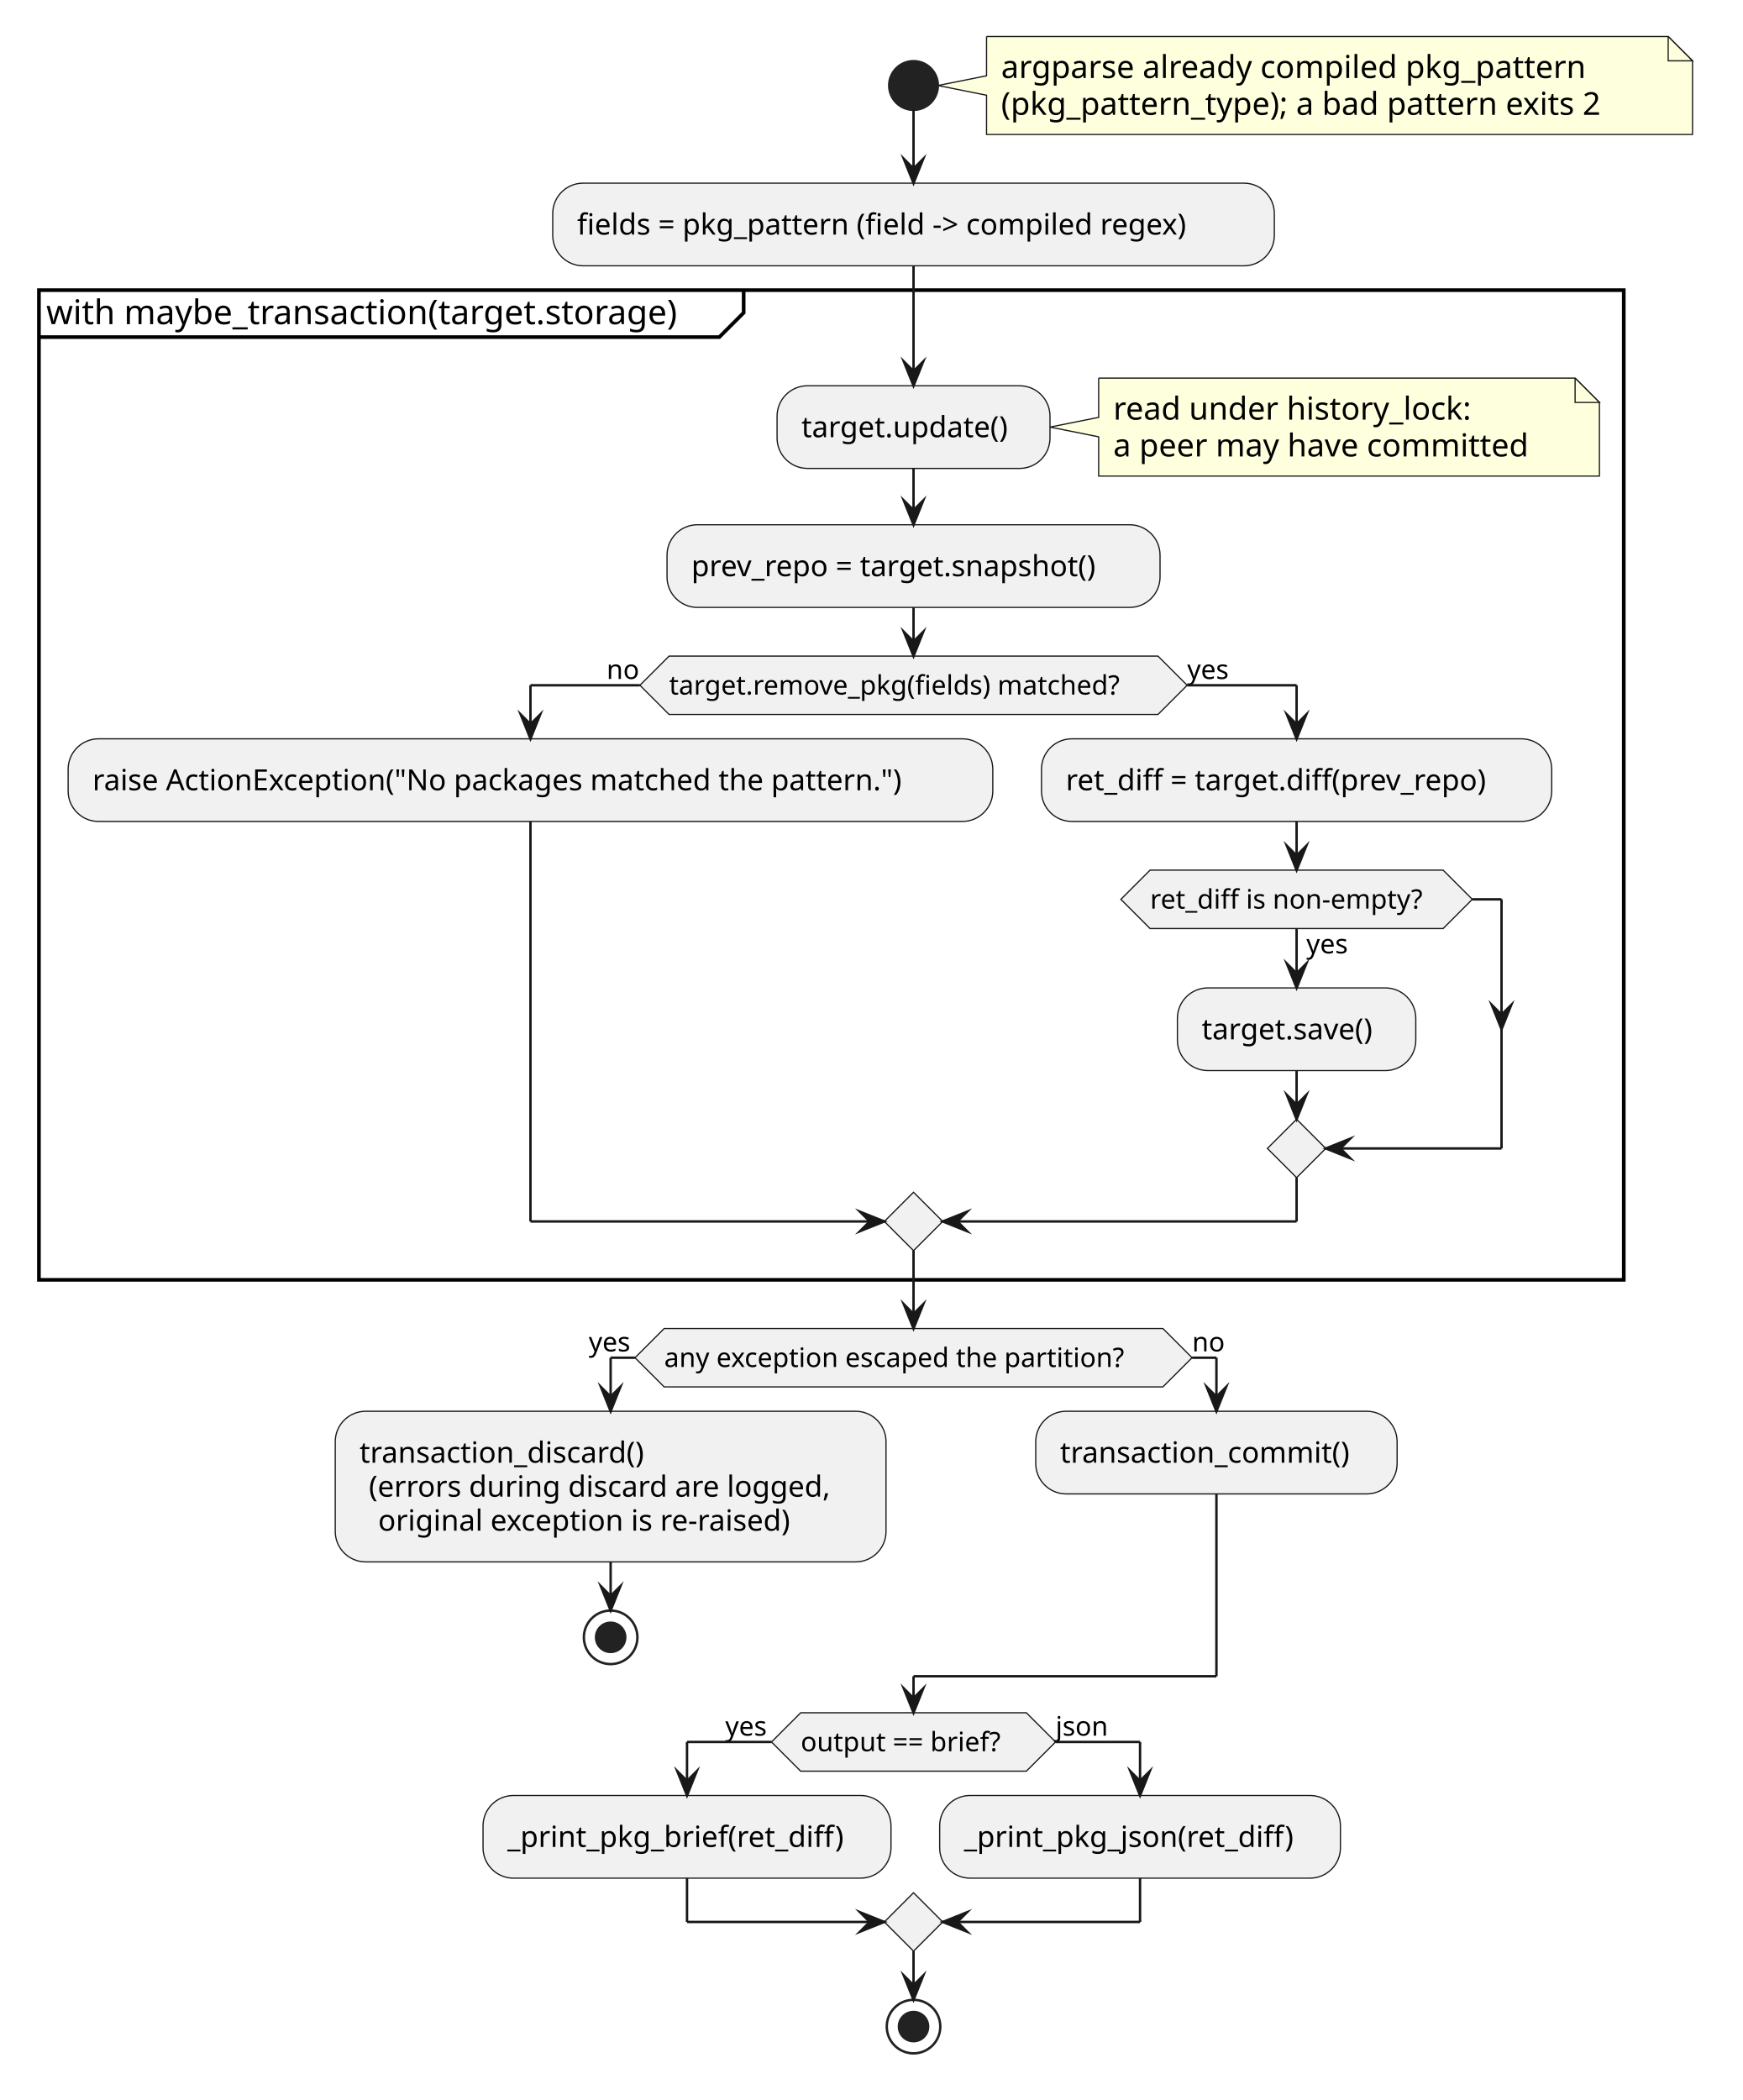
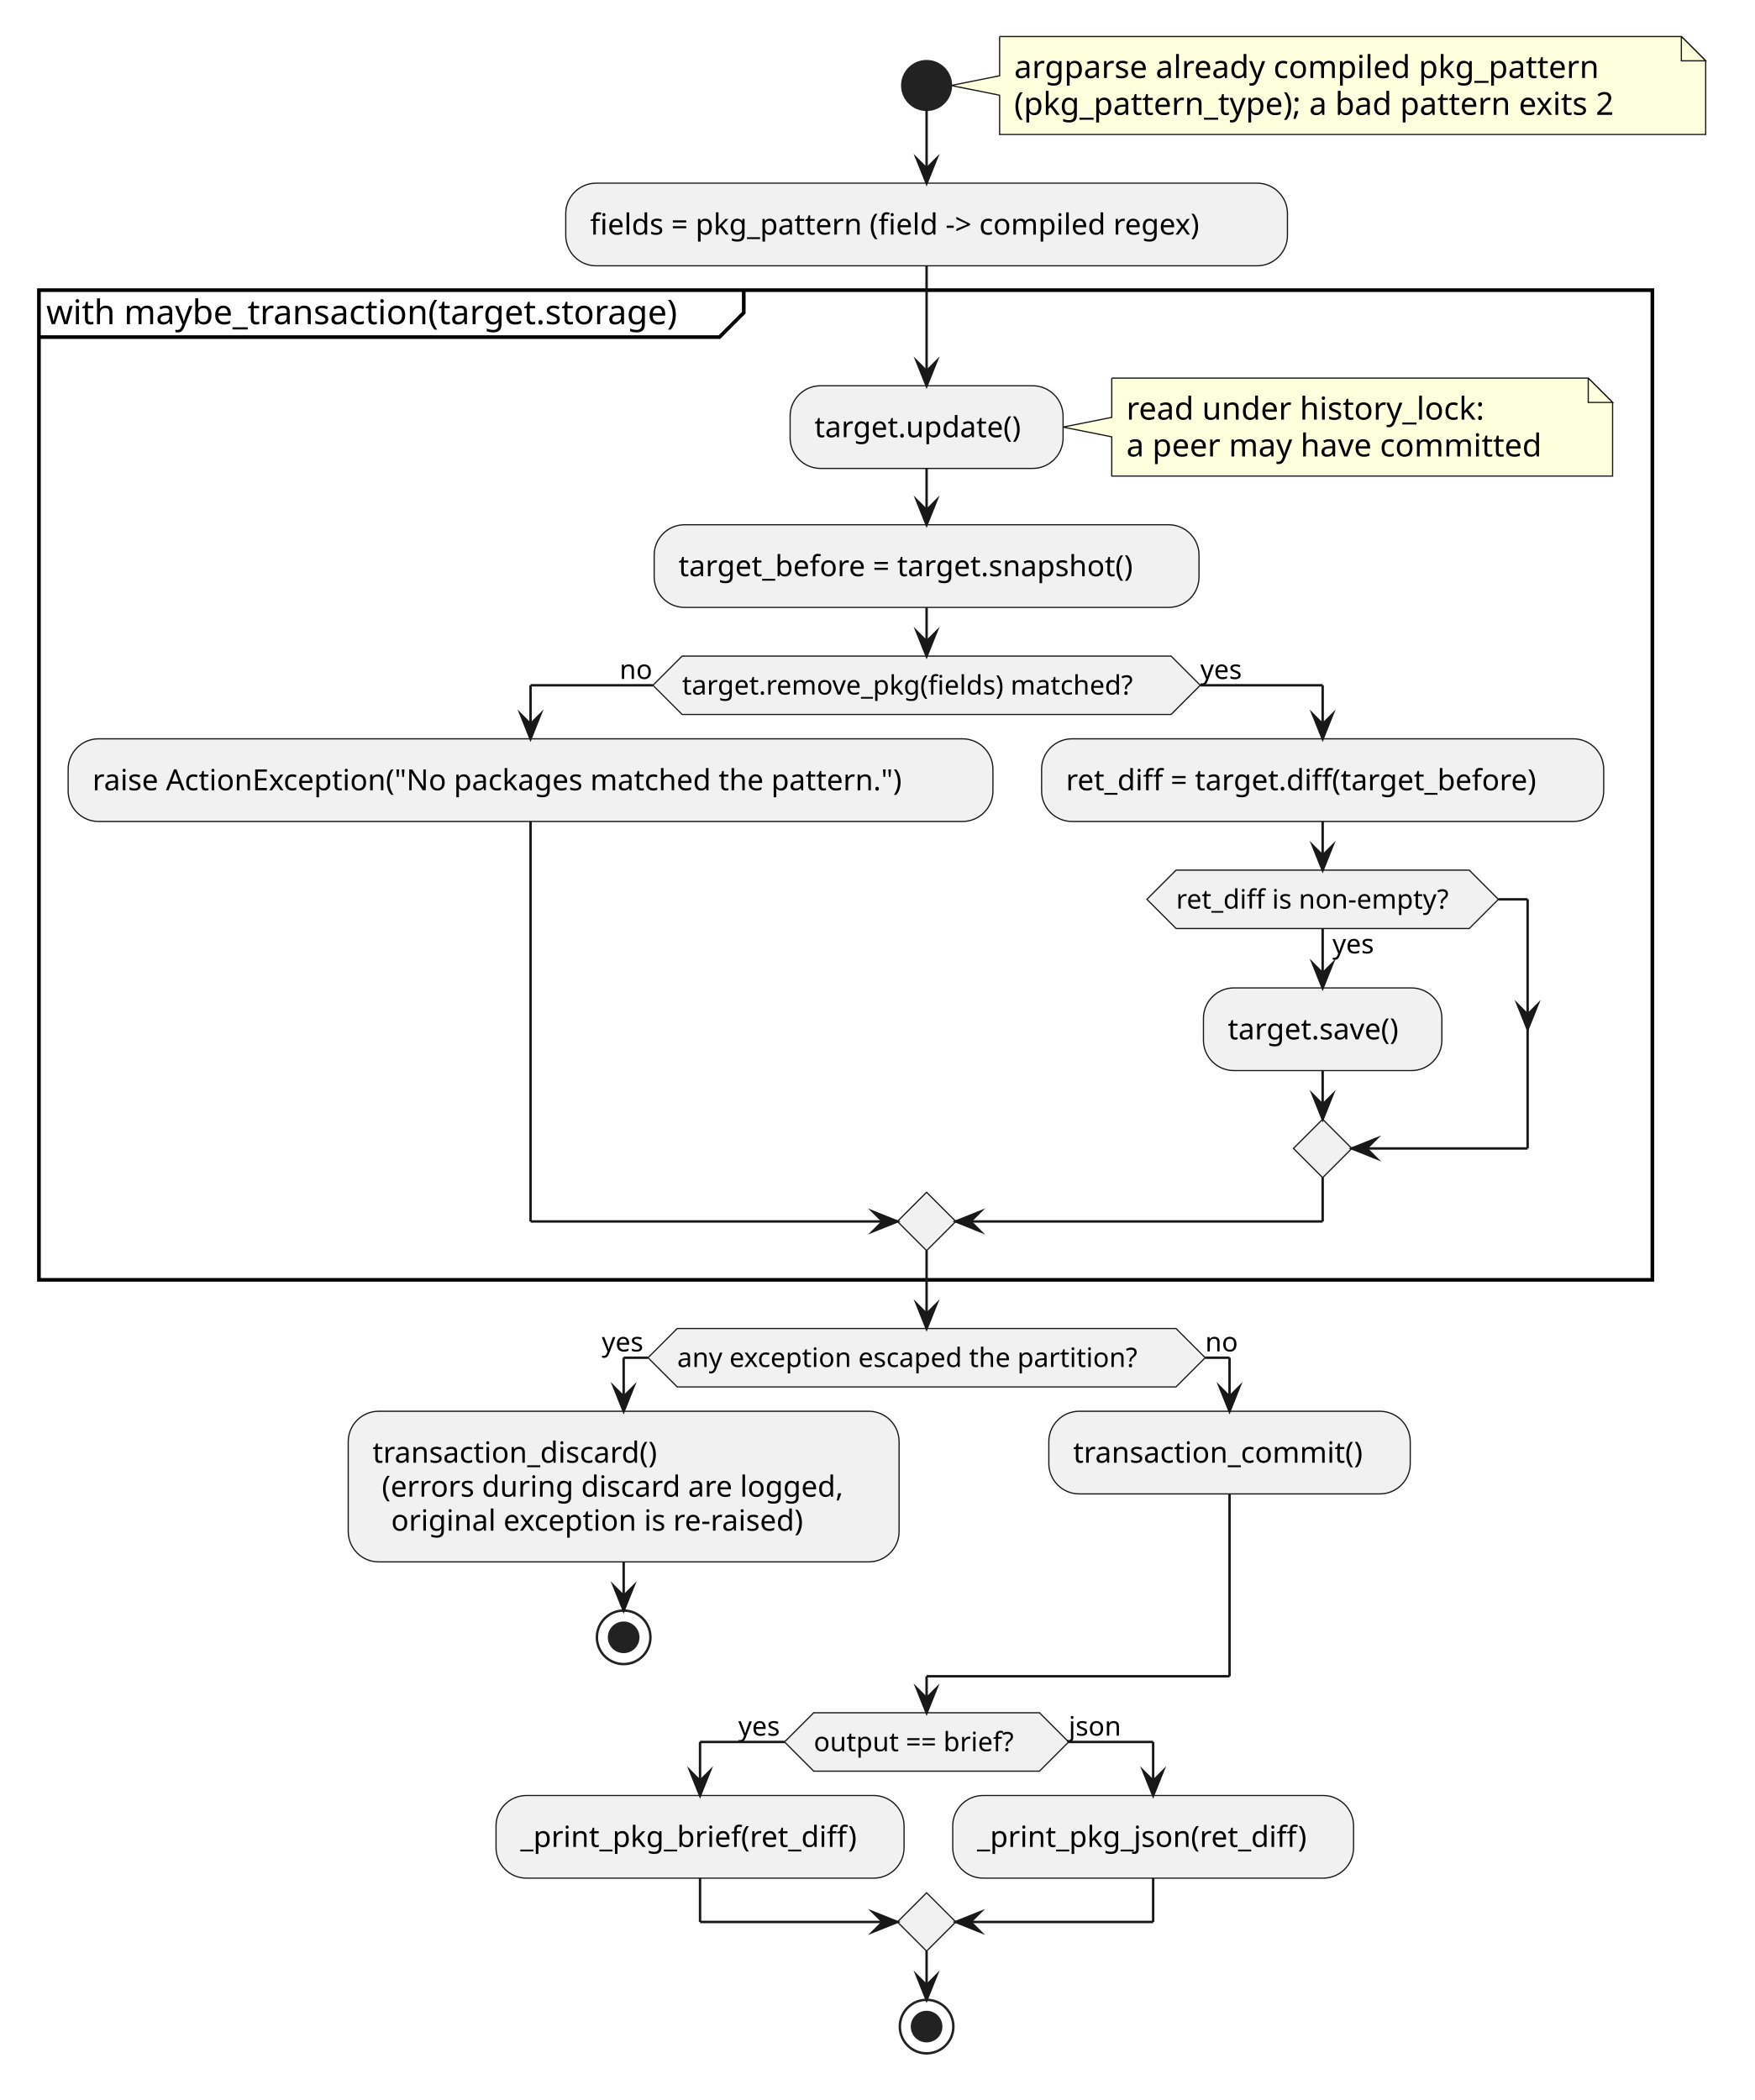
- <svg xmlns="http://www.w3.org/2000/svg" version="1.1" data-diagram-type="ACTIVITY" style="width:716px;height:863px;background:#FFFFFF;" width="716px" height="863px" viewBox="0 0 716 863" zoomAndPan="magnify" preserveAspectRatio="none" contentStyleType="text/css">
+ <svg xmlns="http://www.w3.org/2000/svg" version="1.1" data-diagram-type="ACTIVITY" style="width:721px;height:863px;background:#FFFFFF;" width="721px" height="863px" viewBox="0 0 721 863" zoomAndPan="magnify" preserveAspectRatio="none" contentStyleType="text/css">
  <defs />
  <g font-family="sans-serif" lengthAdjust="spacing">
-     <path d="M405.418,15 L405.418,31.133 L385.418,35.133 L405.418,39.133 L405.418,55.266 A0,0 0 0 0 405.418,55.266 L695.546,55.266 A0,0 0 0 0 695.546,55.266 L695.546,25 L685.546,15 L405.418,15 A0,0 0 0 0 405.418,15" style="stroke:#181818;stroke-width:0.5;" fill="#FEFFDD" />
-     <path d="M685.546,15 L685.546,25 L695.546,25 L685.546,15" style="stroke:#181818;stroke-width:0.5;" fill="#FEFFDD" />
-     <text x="411.418" y="32.067" fill="#000" font-size="13" textLength="257.144">argparse already compiled pkg_pattern</text>
-     <text x="411.418" y="47.2" fill="#000" font-size="13" textLength="269.128">(pkg_pattern_type); a bad pattern exits 2</text>
-     <ellipse cx="375.418" cy="35.133" rx="10" ry="10" fill="#222" style="stroke:#222;stroke-width:1;" />
-     <rect x="227.146" y="75.266" width="296.545" height="33.969" fill="#F1F1F1" style="stroke:#181818;stroke-width:0.5;" rx="12.5" ry="12.5" />
-     <text x="237.146" y="96.404" fill="#000" font-size="12" textLength="276.545">fields = pkg_pattern (field -&gt; compiled regex)</text>
-     <rect x="16" y="119.234" width="651.29" height="406.723" fill="none" style="stroke:#000;stroke-width:1.5;" />
+     <path d="M410.736,15 L410.736,31.133 L390.736,35.133 L410.736,39.133 L410.736,55.266 A0,0 0 0 0 410.736,55.266 L700.864,55.266 A0,0 0 0 0 700.864,55.266 L700.864,25 L690.864,15 L410.736,15 A0,0 0 0 0 410.736,15" style="stroke:#181818;stroke-width:0.5;" fill="#FEFFDD" />
+     <path d="M690.864,15 L690.864,25 L700.864,25 L690.864,15" style="stroke:#181818;stroke-width:0.5;" fill="#FEFFDD" />
+     <text x="416.736" y="32.067" fill="#000" font-size="13" textLength="257.144">argparse already compiled pkg_pattern</text>
+     <text x="416.736" y="47.2" fill="#000" font-size="13" textLength="269.128">(pkg_pattern_type); a bad pattern exits 2</text>
+     <ellipse cx="380.736" cy="35.133" rx="10" ry="10" fill="#222" style="stroke:#222;stroke-width:1;" />
+     <rect x="232.463" y="75.266" width="296.545" height="33.969" fill="#F1F1F1" style="stroke:#181818;stroke-width:0.5;" rx="12.5" ry="12.5" />
+     <text x="242.463" y="96.404" fill="#000" font-size="12" textLength="276.545">fields = pkg_pattern (field -&gt; compiled regex)</text>
+     <rect x="16" y="119.234" width="662.955" height="406.723" fill="none" style="stroke:#000;stroke-width:1.5;" />
    <path d="M305.61,119.234 L305.61,128.531 L295.61,138.531 L16,138.531" style="stroke:#000;stroke-width:1.5;" fill="none" />
    <text x="19" y="133.229" fill="#000" font-size="14" textLength="279.61">with maybe_transaction(target.storage)</text>
-     <path d="M451.497,155.383 L451.497,171.516 L431.497,175.516 L451.497,179.516 L451.497,195.648 A0,0 0 0 0 451.497,195.648 L657.29,195.648 A0,0 0 0 0 657.29,195.648 L657.29,165.383 L647.29,155.383 L451.497,155.383 A0,0 0 0 0 451.497,155.383" style="stroke:#181818;stroke-width:0.5;" fill="#FEFFDD" />
-     <path d="M647.29,155.383 L647.29,165.383 L657.29,165.383 L647.29,155.383" style="stroke:#181818;stroke-width:0.5;" fill="#FEFFDD" />
-     <text x="457.497" y="172.45" fill="#000" font-size="13" textLength="157.733">read under history_lock:</text>
-     <text x="457.497" y="187.583" fill="#000" font-size="13" textLength="184.793">a peer may have committed</text>
-     <rect x="319.34" y="158.531" width="112.156" height="33.969" fill="#F1F1F1" style="stroke:#181818;stroke-width:0.5;" rx="12.5" ry="12.5" />
-     <text x="329.34" y="179.67" fill="#000" font-size="12" textLength="92.156">target.update()</text>
-     <rect x="274.118" y="215.648" width="202.602" height="33.969" fill="#F1F1F1" style="stroke:#181818;stroke-width:0.5;" rx="12.5" ry="12.5" />
-     <text x="284.118" y="236.787" fill="#000" font-size="12" textLength="182.602">prev_repo = target.snapshot()</text>
-     <polygon points="274.966,269.617,475.871,269.617,487.871,281.617,475.871,293.617,274.966,293.617,262.966,281.617,274.966,269.617" fill="#F1F1F1" style="stroke:#181818;stroke-width:0.5;stroke-linejoin:miter;stroke-miterlimit:10;" />
-     <text x="274.966" y="285.425" fill="#000" font-size="11" textLength="200.906">target.remove_pkg(fields) matched?</text>
-     <text x="249.264" y="279.023" fill="#000" font-size="11" textLength="13.702">no</text>
-     <text x="487.871" y="279.023" fill="#000" font-size="11" textLength="19.008">yes</text>
+     <path d="M456.814,155.383 L456.814,171.516 L436.814,175.516 L456.814,179.516 L456.814,195.648 A0,0 0 0 0 456.814,195.648 L662.607,195.648 A0,0 0 0 0 662.607,195.648 L662.607,165.383 L652.607,155.383 L456.814,155.383 A0,0 0 0 0 456.814,155.383" style="stroke:#181818;stroke-width:0.5;" fill="#FEFFDD" />
+     <path d="M652.607,155.383 L652.607,165.383 L662.607,165.383 L652.607,155.383" style="stroke:#181818;stroke-width:0.5;" fill="#FEFFDD" />
+     <text x="462.814" y="172.45" fill="#000" font-size="13" textLength="157.733">read under history_lock:</text>
+     <text x="462.814" y="187.583" fill="#000" font-size="13" textLength="184.793">a peer may have committed</text>
+     <rect x="324.658" y="158.531" width="112.156" height="33.969" fill="#F1F1F1" style="stroke:#181818;stroke-width:0.5;" rx="12.5" ry="12.5" />
+     <text x="334.658" y="179.67" fill="#000" font-size="12" textLength="92.156">target.update()</text>
+     <rect x="268.8" y="215.648" width="223.871" height="33.969" fill="#F1F1F1" style="stroke:#181818;stroke-width:0.5;" rx="12.5" ry="12.5" />
+     <text x="278.8" y="236.787" fill="#000" font-size="12" textLength="203.871">target_before = target.snapshot()</text>
+     <polygon points="280.283,269.617,481.189,269.617,493.189,281.617,481.189,293.617,280.283,293.617,268.283,281.617,280.283,269.617" fill="#F1F1F1" style="stroke:#181818;stroke-width:0.5;stroke-linejoin:miter;stroke-miterlimit:10;" />
+     <text x="280.283" y="285.425" fill="#000" font-size="11" textLength="200.906">target.remove_pkg(fields) matched?</text>
+     <text x="254.581" y="279.023" fill="#000" font-size="11" textLength="13.702">no</text>
+     <text x="493.189" y="279.023" fill="#000" font-size="11" textLength="19.008">yes</text>
    <rect x="28" y="303.617" width="379.994" height="33.969" fill="#F1F1F1" style="stroke:#181818;stroke-width:0.5;" rx="12.5" ry="12.5" />
    <text x="38" y="324.756" fill="#000" font-size="12" textLength="359.994">raise ActionException("No packages matched the pattern.")</text>
-     <rect x="427.994" y="303.617" width="209.691" height="33.969" fill="#F1F1F1" style="stroke:#181818;stroke-width:0.5;" rx="12.5" ry="12.5" />
-     <text x="437.994" y="324.756" fill="#000" font-size="12" textLength="189.691">ret_diff = target.diff(prev_repo)</text>
-     <rect x="483.857" y="405.988" width="97.965" height="33.969" fill="#F1F1F1" style="stroke:#181818;stroke-width:0.5;" rx="12.5" ry="12.5" />
-     <text x="493.857" y="427.127" fill="#000" font-size="12" textLength="77.965">target.save()</text>
-     <polygon points="472.622,357.586,593.058,357.586,605.058,369.586,593.058,381.586,472.622,381.586,460.622,369.586,472.622,357.586" fill="#F1F1F1" style="stroke:#181818;stroke-width:0.5;stroke-linejoin:miter;stroke-miterlimit:10;" />
-     <text x="536.84" y="391.796" fill="#000" font-size="11" textLength="19.008">yes</text>
-     <text x="472.622" y="373.394" fill="#000" font-size="11" textLength="120.436">ret_diff is non-empty?</text>
-     <polygon points="532.84,459.957,544.84,471.957,532.84,483.957,520.84,471.957,532.84,459.957" fill="#F1F1F1" style="stroke:#181818;stroke-width:0.5;stroke-linejoin:miter;stroke-miterlimit:10;" />
-     <polygon points="375.418,489.957,387.418,501.957,375.418,513.957,363.418,501.957,375.418,489.957" fill="#F1F1F1" style="stroke:#181818;stroke-width:0.5;stroke-linejoin:miter;stroke-miterlimit:10;" />
-     <polygon points="272.943,545.957,477.894,545.957,489.894,557.957,477.894,569.957,272.943,569.957,260.943,557.957,272.943,545.957" fill="#F1F1F1" style="stroke:#181818;stroke-width:0.5;stroke-linejoin:miter;stroke-miterlimit:10;" />
-     <text x="272.943" y="561.765" fill="#000" font-size="11" textLength="204.95">any exception escaped the partition?</text>
-     <text x="241.935" y="555.363" fill="#000" font-size="11" textLength="19.008">yes</text>
-     <text x="489.894" y="555.363" fill="#000" font-size="11" textLength="13.702">no</text>
-     <rect x="137.771" y="579.957" width="226.344" height="61.906" fill="#F1F1F1" style="stroke:#181818;stroke-width:0.5;" rx="12.5" ry="12.5" />
-     <text x="147.771" y="601.096" fill="#000" font-size="12" textLength="126.855">transaction_discard()</text>
-     <text x="151.586" y="615.064" fill="#000" font-size="12" textLength="202.529">(errors during discard are logged,</text>
-     <text x="155.4" y="629.033" fill="#000" font-size="12" textLength="183.152">original exception is re-raised)</text>
-     <ellipse cx="250.943" cy="672.863" rx="11" ry="11" fill="none" style="stroke:#222;stroke-width:1;" />
-     <ellipse cx="250.943" cy="672.863" rx="6" ry="6" fill="#222" style="stroke:#222;stroke-width:1;" />
-     <rect x="425.64" y="579.957" width="148.508" height="33.969" fill="#F1F1F1" style="stroke:#181818;stroke-width:0.5;" rx="12.5" ry="12.5" />
-     <text x="435.64" y="601.096" fill="#000" font-size="12" textLength="128.508">transaction_commit()</text>
-     <polygon points="329.044,703.863,421.792,703.863,433.792,715.863,421.792,727.863,329.044,727.863,317.044,715.863,329.044,703.863" fill="#F1F1F1" style="stroke:#181818;stroke-width:0.5;stroke-linejoin:miter;stroke-miterlimit:10;" />
-     <text x="329.044" y="719.671" fill="#000" font-size="11" textLength="92.748">output == brief?</text>
-     <text x="298.036" y="713.269" fill="#000" font-size="11" textLength="19.008">yes</text>
-     <text x="433.792" y="713.269" fill="#000" font-size="11" textLength="22.489">json</text>
-     <rect x="198.502" y="737.863" width="167.656" height="33.969" fill="#F1F1F1" style="stroke:#181818;stroke-width:0.5;" rx="12.5" ry="12.5" />
-     <text x="208.502" y="759.002" fill="#000" font-size="12" textLength="147.656">_print_pkg_brief(ret_diff)</text>
-     <rect x="386.158" y="737.863" width="164.697" height="33.969" fill="#F1F1F1" style="stroke:#181818;stroke-width:0.5;" rx="12.5" ry="12.5" />
-     <text x="396.158" y="759.002" fill="#000" font-size="12" textLength="144.697">_print_pkg_json(ret_diff)</text>
-     <polygon points="375.418,777.832,387.418,789.832,375.418,801.832,363.418,789.832,375.418,777.832" fill="#F1F1F1" style="stroke:#181818;stroke-width:0.5;stroke-linejoin:miter;stroke-miterlimit:10;" />
-     <ellipse cx="375.418" cy="832.832" rx="11" ry="11" fill="none" style="stroke:#222;stroke-width:1;" />
-     <ellipse cx="375.418" cy="832.832" rx="6" ry="6" fill="#222" style="stroke:#222;stroke-width:1;" />
-     <line x1="375.418" y1="45.133" x2="375.418" y2="75.266" style="stroke:#181818;stroke-width:1;" />
-     <polygon points="371.418,65.266,375.418,75.266,379.418,65.266,375.418,69.266" fill="#181818" style="stroke:#181818;stroke-width:1;stroke-linejoin:miter;stroke-miterlimit:10;" />
-     <line x1="375.418" y1="192.5" x2="375.418" y2="215.648" style="stroke:#181818;stroke-width:1;" />
-     <polygon points="371.418,205.648,375.418,215.648,379.418,205.648,375.418,209.648" fill="#181818" style="stroke:#181818;stroke-width:1;stroke-linejoin:miter;stroke-miterlimit:10;" />
-     <line x1="532.84" y1="381.586" x2="532.84" y2="405.988" style="stroke:#181818;stroke-width:1;" />
-     <polygon points="528.84,395.988,532.84,405.988,536.84,395.988,532.84,399.988" fill="#181818" style="stroke:#181818;stroke-width:1;stroke-linejoin:miter;stroke-miterlimit:10;" />
-     <line x1="605.058" y1="369.586" x2="617.058" y2="369.586" style="stroke:#181818;stroke-width:1;" />
-     <polygon points="613.058,412.973,617.058,422.973,621.058,412.973,617.058,416.973" fill="#181818" style="stroke:#181818;stroke-width:1;stroke-linejoin:miter;stroke-miterlimit:10;" />
-     <line x1="617.058" y1="369.586" x2="617.058" y2="471.957" style="stroke:#181818;stroke-width:1;" />
-     <line x1="617.058" y1="471.957" x2="544.84" y2="471.957" style="stroke:#181818;stroke-width:1;" />
-     <polygon points="554.84,467.957,544.84,471.957,554.84,475.957,550.84,471.957" fill="#181818" style="stroke:#181818;stroke-width:1;stroke-linejoin:miter;stroke-miterlimit:10;" />
-     <line x1="532.84" y1="439.957" x2="532.84" y2="459.957" style="stroke:#181818;stroke-width:1;" />
-     <polygon points="528.84,449.957,532.84,459.957,536.84,449.957,532.84,453.957" fill="#181818" style="stroke:#181818;stroke-width:1;stroke-linejoin:miter;stroke-miterlimit:10;" />
-     <line x1="532.84" y1="337.586" x2="532.84" y2="357.586" style="stroke:#181818;stroke-width:1;" />
-     <polygon points="528.84,347.586,532.84,357.586,536.84,347.586,532.84,351.586" fill="#181818" style="stroke:#181818;stroke-width:1;stroke-linejoin:miter;stroke-miterlimit:10;" />
-     <line x1="262.966" y1="281.617" x2="217.997" y2="281.617" style="stroke:#181818;stroke-width:1;" />
+     <rect x="427.994" y="303.617" width="230.961" height="33.969" fill="#F1F1F1" style="stroke:#181818;stroke-width:0.5;" rx="12.5" ry="12.5" />
+     <text x="437.994" y="324.756" fill="#000" font-size="12" textLength="210.961">ret_diff = target.diff(target_before)</text>
+     <rect x="494.492" y="405.988" width="97.965" height="33.969" fill="#F1F1F1" style="stroke:#181818;stroke-width:0.5;" rx="12.5" ry="12.5" />
+     <text x="504.492" y="427.127" fill="#000" font-size="12" textLength="77.965">target.save()</text>
+     <polygon points="483.257,357.586,603.693,357.586,615.693,369.586,603.693,381.586,483.257,381.586,471.257,369.586,483.257,357.586" fill="#F1F1F1" style="stroke:#181818;stroke-width:0.5;stroke-linejoin:miter;stroke-miterlimit:10;" />
+     <text x="547.475" y="391.796" fill="#000" font-size="11" textLength="19.008">yes</text>
+     <text x="483.257" y="373.394" fill="#000" font-size="11" textLength="120.436">ret_diff is non-empty?</text>
+     <polygon points="543.475,459.957,555.475,471.957,543.475,483.957,531.475,471.957,543.475,459.957" fill="#F1F1F1" style="stroke:#181818;stroke-width:0.5;stroke-linejoin:miter;stroke-miterlimit:10;" />
+     <polygon points="380.736,489.957,392.736,501.957,380.736,513.957,368.736,501.957,380.736,489.957" fill="#F1F1F1" style="stroke:#181818;stroke-width:0.5;stroke-linejoin:miter;stroke-miterlimit:10;" />
+     <polygon points="278.261,545.957,483.211,545.957,495.211,557.957,483.211,569.957,278.261,569.957,266.261,557.957,278.261,545.957" fill="#F1F1F1" style="stroke:#181818;stroke-width:0.5;stroke-linejoin:miter;stroke-miterlimit:10;" />
+     <text x="278.261" y="561.765" fill="#000" font-size="11" textLength="204.95">any exception escaped the partition?</text>
+     <text x="247.252" y="555.363" fill="#000" font-size="11" textLength="19.008">yes</text>
+     <text x="495.211" y="555.363" fill="#000" font-size="11" textLength="13.702">no</text>
+     <rect x="143.089" y="579.957" width="226.344" height="61.906" fill="#F1F1F1" style="stroke:#181818;stroke-width:0.5;" rx="12.5" ry="12.5" />
+     <text x="153.089" y="601.096" fill="#000" font-size="12" textLength="126.855">transaction_discard()</text>
+     <text x="156.903" y="615.064" fill="#000" font-size="12" textLength="202.529">(errors during discard are logged,</text>
+     <text x="160.718" y="629.033" fill="#000" font-size="12" textLength="183.152">original exception is re-raised)</text>
+     <ellipse cx="256.261" cy="672.863" rx="11" ry="11" fill="none" style="stroke:#222;stroke-width:1;" />
+     <ellipse cx="256.261" cy="672.863" rx="6" ry="6" fill="#222" style="stroke:#222;stroke-width:1;" />
+     <rect x="430.957" y="579.957" width="148.508" height="33.969" fill="#F1F1F1" style="stroke:#181818;stroke-width:0.5;" rx="12.5" ry="12.5" />
+     <text x="440.957" y="601.096" fill="#000" font-size="12" textLength="128.508">transaction_commit()</text>
+     <polygon points="334.362,703.863,427.11,703.863,439.11,715.863,427.11,727.863,334.362,727.863,322.362,715.863,334.362,703.863" fill="#F1F1F1" style="stroke:#181818;stroke-width:0.5;stroke-linejoin:miter;stroke-miterlimit:10;" />
+     <text x="334.362" y="719.671" fill="#000" font-size="11" textLength="92.748">output == brief?</text>
+     <text x="303.354" y="713.269" fill="#000" font-size="11" textLength="19.008">yes</text>
+     <text x="439.11" y="713.269" fill="#000" font-size="11" textLength="22.489">json</text>
+     <rect x="203.819" y="737.863" width="167.656" height="33.969" fill="#F1F1F1" style="stroke:#181818;stroke-width:0.5;" rx="12.5" ry="12.5" />
+     <text x="213.819" y="759.002" fill="#000" font-size="12" textLength="147.656">_print_pkg_brief(ret_diff)</text>
+     <rect x="391.476" y="737.863" width="164.697" height="33.969" fill="#F1F1F1" style="stroke:#181818;stroke-width:0.5;" rx="12.5" ry="12.5" />
+     <text x="401.476" y="759.002" fill="#000" font-size="12" textLength="144.697">_print_pkg_json(ret_diff)</text>
+     <polygon points="380.736,777.832,392.736,789.832,380.736,801.832,368.736,789.832,380.736,777.832" fill="#F1F1F1" style="stroke:#181818;stroke-width:0.5;stroke-linejoin:miter;stroke-miterlimit:10;" />
+     <ellipse cx="380.736" cy="832.832" rx="11" ry="11" fill="none" style="stroke:#222;stroke-width:1;" />
+     <ellipse cx="380.736" cy="832.832" rx="6" ry="6" fill="#222" style="stroke:#222;stroke-width:1;" />
+     <line x1="380.736" y1="45.133" x2="380.736" y2="75.266" style="stroke:#181818;stroke-width:1;" />
+     <polygon points="376.736,65.266,380.736,75.266,384.736,65.266,380.736,69.266" fill="#181818" style="stroke:#181818;stroke-width:1;stroke-linejoin:miter;stroke-miterlimit:10;" />
+     <line x1="380.736" y1="192.5" x2="380.736" y2="215.648" style="stroke:#181818;stroke-width:1;" />
+     <polygon points="376.736,205.648,380.736,215.648,384.736,205.648,380.736,209.648" fill="#181818" style="stroke:#181818;stroke-width:1;stroke-linejoin:miter;stroke-miterlimit:10;" />
+     <line x1="543.475" y1="381.586" x2="543.475" y2="405.988" style="stroke:#181818;stroke-width:1;" />
+     <polygon points="539.475,395.988,543.475,405.988,547.475,395.988,543.475,399.988" fill="#181818" style="stroke:#181818;stroke-width:1;stroke-linejoin:miter;stroke-miterlimit:10;" />
+     <line x1="615.693" y1="369.586" x2="627.693" y2="369.586" style="stroke:#181818;stroke-width:1;" />
+     <polygon points="623.693,412.973,627.693,422.973,631.693,412.973,627.693,416.973" fill="#181818" style="stroke:#181818;stroke-width:1;stroke-linejoin:miter;stroke-miterlimit:10;" />
+     <line x1="627.693" y1="369.586" x2="627.693" y2="471.957" style="stroke:#181818;stroke-width:1;" />
+     <line x1="627.693" y1="471.957" x2="555.475" y2="471.957" style="stroke:#181818;stroke-width:1;" />
+     <polygon points="565.475,467.957,555.475,471.957,565.475,475.957,561.475,471.957" fill="#181818" style="stroke:#181818;stroke-width:1;stroke-linejoin:miter;stroke-miterlimit:10;" />
+     <line x1="543.475" y1="439.957" x2="543.475" y2="459.957" style="stroke:#181818;stroke-width:1;" />
+     <polygon points="539.475,449.957,543.475,459.957,547.475,449.957,543.475,453.957" fill="#181818" style="stroke:#181818;stroke-width:1;stroke-linejoin:miter;stroke-miterlimit:10;" />
+     <line x1="543.475" y1="337.586" x2="543.475" y2="357.586" style="stroke:#181818;stroke-width:1;" />
+     <polygon points="539.475,347.586,543.475,357.586,547.475,347.586,543.475,351.586" fill="#181818" style="stroke:#181818;stroke-width:1;stroke-linejoin:miter;stroke-miterlimit:10;" />
+     <line x1="268.283" y1="281.617" x2="217.997" y2="281.617" style="stroke:#181818;stroke-width:1;" />
    <line x1="217.997" y1="281.617" x2="217.997" y2="303.617" style="stroke:#181818;stroke-width:1;" />
    <polygon points="213.997,293.617,217.997,303.617,221.997,293.617,217.997,297.617" fill="#181818" style="stroke:#181818;stroke-width:1;stroke-linejoin:miter;stroke-miterlimit:10;" />
-     <line x1="487.871" y1="281.617" x2="532.84" y2="281.617" style="stroke:#181818;stroke-width:1;" />
-     <line x1="532.84" y1="281.617" x2="532.84" y2="303.617" style="stroke:#181818;stroke-width:1;" />
-     <polygon points="528.84,293.617,532.84,303.617,536.84,293.617,532.84,297.617" fill="#181818" style="stroke:#181818;stroke-width:1;stroke-linejoin:miter;stroke-miterlimit:10;" />
+     <line x1="493.189" y1="281.617" x2="543.475" y2="281.617" style="stroke:#181818;stroke-width:1;" />
+     <line x1="543.475" y1="281.617" x2="543.475" y2="303.617" style="stroke:#181818;stroke-width:1;" />
+     <polygon points="539.475,293.617,543.475,303.617,547.475,293.617,543.475,297.617" fill="#181818" style="stroke:#181818;stroke-width:1;stroke-linejoin:miter;stroke-miterlimit:10;" />
    <line x1="217.997" y1="337.586" x2="217.997" y2="501.957" style="stroke:#181818;stroke-width:1;" />
-     <line x1="217.997" y1="501.957" x2="363.418" y2="501.957" style="stroke:#181818;stroke-width:1;" />
-     <polygon points="353.418,497.957,363.418,501.957,353.418,505.957,357.418,501.957" fill="#181818" style="stroke:#181818;stroke-width:1;stroke-linejoin:miter;stroke-miterlimit:10;" />
-     <line x1="532.84" y1="483.957" x2="532.84" y2="501.957" style="stroke:#181818;stroke-width:1;" />
-     <line x1="532.84" y1="501.957" x2="387.418" y2="501.957" style="stroke:#181818;stroke-width:1;" />
-     <polygon points="397.418,497.957,387.418,501.957,397.418,505.957,393.418,501.957" fill="#181818" style="stroke:#181818;stroke-width:1;stroke-linejoin:miter;stroke-miterlimit:10;" />
-     <line x1="375.418" y1="249.617" x2="375.418" y2="269.617" style="stroke:#181818;stroke-width:1;" />
-     <polygon points="371.418,259.617,375.418,269.617,379.418,259.617,375.418,263.617" fill="#181818" style="stroke:#181818;stroke-width:1;stroke-linejoin:miter;stroke-miterlimit:10;" />
-     <line x1="375.418" y1="109.234" x2="375.418" y2="158.531" style="stroke:#181818;stroke-width:1;" />
-     <polygon points="371.418,148.531,375.418,158.531,379.418,148.531,375.418,152.531" fill="#181818" style="stroke:#181818;stroke-width:1;stroke-linejoin:miter;stroke-miterlimit:10;" />
-     <line x1="250.943" y1="641.863" x2="250.943" y2="661.863" style="stroke:#181818;stroke-width:1;" />
-     <polygon points="246.943,651.863,250.943,661.863,254.943,651.863,250.943,655.863" fill="#181818" style="stroke:#181818;stroke-width:1;stroke-linejoin:miter;stroke-miterlimit:10;" />
-     <line x1="260.943" y1="557.957" x2="250.943" y2="557.957" style="stroke:#181818;stroke-width:1;" />
-     <line x1="250.943" y1="557.957" x2="250.943" y2="579.957" style="stroke:#181818;stroke-width:1;" />
-     <polygon points="246.943,569.957,250.943,579.957,254.943,569.957,250.943,573.957" fill="#181818" style="stroke:#181818;stroke-width:1;stroke-linejoin:miter;stroke-miterlimit:10;" />
-     <line x1="489.894" y1="557.957" x2="499.894" y2="557.957" style="stroke:#181818;stroke-width:1;" />
-     <line x1="499.894" y1="557.957" x2="499.894" y2="579.957" style="stroke:#181818;stroke-width:1;" />
-     <polygon points="495.894,569.957,499.894,579.957,503.894,569.957,499.894,573.957" fill="#181818" style="stroke:#181818;stroke-width:1;stroke-linejoin:miter;stroke-miterlimit:10;" />
-     <line x1="499.894" y1="613.926" x2="499.894" y2="688.863" style="stroke:#181818;stroke-width:1;" />
-     <line x1="499.894" y1="688.863" x2="375.418" y2="688.863" style="stroke:#181818;stroke-width:1;" />
-     <line x1="375.418" y1="688.863" x2="375.418" y2="703.863" style="stroke:#181818;stroke-width:1;" />
-     <polygon points="371.418,693.863,375.418,703.863,379.418,693.863,375.418,697.863" fill="#181818" style="stroke:#181818;stroke-width:1;stroke-linejoin:miter;stroke-miterlimit:10;" />
-     <line x1="375.418" y1="513.957" x2="375.418" y2="545.957" style="stroke:#181818;stroke-width:1;" />
-     <polygon points="371.418,535.957,375.418,545.957,379.418,535.957,375.418,539.957" fill="#181818" style="stroke:#181818;stroke-width:1;stroke-linejoin:miter;stroke-miterlimit:10;" />
-     <line x1="317.044" y1="715.863" x2="282.33" y2="715.863" style="stroke:#181818;stroke-width:1;" />
-     <line x1="282.33" y1="715.863" x2="282.33" y2="737.863" style="stroke:#181818;stroke-width:1;" />
-     <polygon points="278.33,727.863,282.33,737.863,286.33,727.863,282.33,731.863" fill="#181818" style="stroke:#181818;stroke-width:1;stroke-linejoin:miter;stroke-miterlimit:10;" />
-     <line x1="433.792" y1="715.863" x2="468.507" y2="715.863" style="stroke:#181818;stroke-width:1;" />
-     <line x1="468.507" y1="715.863" x2="468.507" y2="737.863" style="stroke:#181818;stroke-width:1;" />
-     <polygon points="464.507,727.863,468.507,737.863,472.507,727.863,468.507,731.863" fill="#181818" style="stroke:#181818;stroke-width:1;stroke-linejoin:miter;stroke-miterlimit:10;" />
-     <line x1="282.33" y1="771.832" x2="282.33" y2="789.832" style="stroke:#181818;stroke-width:1;" />
-     <line x1="282.33" y1="789.832" x2="363.418" y2="789.832" style="stroke:#181818;stroke-width:1;" />
-     <polygon points="353.418,785.832,363.418,789.832,353.418,793.832,357.418,789.832" fill="#181818" style="stroke:#181818;stroke-width:1;stroke-linejoin:miter;stroke-miterlimit:10;" />
-     <line x1="468.507" y1="771.832" x2="468.507" y2="789.832" style="stroke:#181818;stroke-width:1;" />
-     <line x1="468.507" y1="789.832" x2="387.418" y2="789.832" style="stroke:#181818;stroke-width:1;" />
-     <polygon points="397.418,785.832,387.418,789.832,397.418,793.832,393.418,789.832" fill="#181818" style="stroke:#181818;stroke-width:1;stroke-linejoin:miter;stroke-miterlimit:10;" />
-     <line x1="375.418" y1="801.832" x2="375.418" y2="821.832" style="stroke:#181818;stroke-width:1;" />
-     <polygon points="371.418,811.832,375.418,821.832,379.418,811.832,375.418,815.832" fill="#181818" style="stroke:#181818;stroke-width:1;stroke-linejoin:miter;stroke-miterlimit:10;" />
+     <line x1="217.997" y1="501.957" x2="368.736" y2="501.957" style="stroke:#181818;stroke-width:1;" />
+     <polygon points="358.736,497.957,368.736,501.957,358.736,505.957,362.736,501.957" fill="#181818" style="stroke:#181818;stroke-width:1;stroke-linejoin:miter;stroke-miterlimit:10;" />
+     <line x1="543.475" y1="483.957" x2="543.475" y2="501.957" style="stroke:#181818;stroke-width:1;" />
+     <line x1="543.475" y1="501.957" x2="392.736" y2="501.957" style="stroke:#181818;stroke-width:1;" />
+     <polygon points="402.736,497.957,392.736,501.957,402.736,505.957,398.736,501.957" fill="#181818" style="stroke:#181818;stroke-width:1;stroke-linejoin:miter;stroke-miterlimit:10;" />
+     <line x1="380.736" y1="249.617" x2="380.736" y2="269.617" style="stroke:#181818;stroke-width:1;" />
+     <polygon points="376.736,259.617,380.736,269.617,384.736,259.617,380.736,263.617" fill="#181818" style="stroke:#181818;stroke-width:1;stroke-linejoin:miter;stroke-miterlimit:10;" />
+     <line x1="380.736" y1="109.234" x2="380.736" y2="158.531" style="stroke:#181818;stroke-width:1;" />
+     <polygon points="376.736,148.531,380.736,158.531,384.736,148.531,380.736,152.531" fill="#181818" style="stroke:#181818;stroke-width:1;stroke-linejoin:miter;stroke-miterlimit:10;" />
+     <line x1="256.261" y1="641.863" x2="256.261" y2="661.863" style="stroke:#181818;stroke-width:1;" />
+     <polygon points="252.261,651.863,256.261,661.863,260.261,651.863,256.261,655.863" fill="#181818" style="stroke:#181818;stroke-width:1;stroke-linejoin:miter;stroke-miterlimit:10;" />
+     <line x1="266.261" y1="557.957" x2="256.261" y2="557.957" style="stroke:#181818;stroke-width:1;" />
+     <line x1="256.261" y1="557.957" x2="256.261" y2="579.957" style="stroke:#181818;stroke-width:1;" />
+     <polygon points="252.261,569.957,256.261,579.957,260.261,569.957,256.261,573.957" fill="#181818" style="stroke:#181818;stroke-width:1;stroke-linejoin:miter;stroke-miterlimit:10;" />
+     <line x1="495.211" y1="557.957" x2="505.211" y2="557.957" style="stroke:#181818;stroke-width:1;" />
+     <line x1="505.211" y1="557.957" x2="505.211" y2="579.957" style="stroke:#181818;stroke-width:1;" />
+     <polygon points="501.211,569.957,505.211,579.957,509.211,569.957,505.211,573.957" fill="#181818" style="stroke:#181818;stroke-width:1;stroke-linejoin:miter;stroke-miterlimit:10;" />
+     <line x1="505.211" y1="613.926" x2="505.211" y2="688.863" style="stroke:#181818;stroke-width:1;" />
+     <line x1="505.211" y1="688.863" x2="380.736" y2="688.863" style="stroke:#181818;stroke-width:1;" />
+     <line x1="380.736" y1="688.863" x2="380.736" y2="703.863" style="stroke:#181818;stroke-width:1;" />
+     <polygon points="376.736,693.863,380.736,703.863,384.736,693.863,380.736,697.863" fill="#181818" style="stroke:#181818;stroke-width:1;stroke-linejoin:miter;stroke-miterlimit:10;" />
+     <line x1="380.736" y1="513.957" x2="380.736" y2="545.957" style="stroke:#181818;stroke-width:1;" />
+     <polygon points="376.736,535.957,380.736,545.957,384.736,535.957,380.736,539.957" fill="#181818" style="stroke:#181818;stroke-width:1;stroke-linejoin:miter;stroke-miterlimit:10;" />
+     <line x1="322.362" y1="715.863" x2="287.647" y2="715.863" style="stroke:#181818;stroke-width:1;" />
+     <line x1="287.647" y1="715.863" x2="287.647" y2="737.863" style="stroke:#181818;stroke-width:1;" />
+     <polygon points="283.647,727.863,287.647,737.863,291.647,727.863,287.647,731.863" fill="#181818" style="stroke:#181818;stroke-width:1;stroke-linejoin:miter;stroke-miterlimit:10;" />
+     <line x1="439.11" y1="715.863" x2="473.824" y2="715.863" style="stroke:#181818;stroke-width:1;" />
+     <line x1="473.824" y1="715.863" x2="473.824" y2="737.863" style="stroke:#181818;stroke-width:1;" />
+     <polygon points="469.824,727.863,473.824,737.863,477.824,727.863,473.824,731.863" fill="#181818" style="stroke:#181818;stroke-width:1;stroke-linejoin:miter;stroke-miterlimit:10;" />
+     <line x1="287.647" y1="771.832" x2="287.647" y2="789.832" style="stroke:#181818;stroke-width:1;" />
+     <line x1="287.647" y1="789.832" x2="368.736" y2="789.832" style="stroke:#181818;stroke-width:1;" />
+     <polygon points="358.736,785.832,368.736,789.832,358.736,793.832,362.736,789.832" fill="#181818" style="stroke:#181818;stroke-width:1;stroke-linejoin:miter;stroke-miterlimit:10;" />
+     <line x1="473.824" y1="771.832" x2="473.824" y2="789.832" style="stroke:#181818;stroke-width:1;" />
+     <line x1="473.824" y1="789.832" x2="392.736" y2="789.832" style="stroke:#181818;stroke-width:1;" />
+     <polygon points="402.736,785.832,392.736,789.832,402.736,793.832,398.736,789.832" fill="#181818" style="stroke:#181818;stroke-width:1;stroke-linejoin:miter;stroke-miterlimit:10;" />
+     <line x1="380.736" y1="801.832" x2="380.736" y2="821.832" style="stroke:#181818;stroke-width:1;" />
+     <polygon points="376.736,811.832,380.736,821.832,384.736,811.832,380.736,815.832" fill="#181818" style="stroke:#181818;stroke-width:1;stroke-linejoin:miter;stroke-miterlimit:10;" />
  </g>
</svg>
